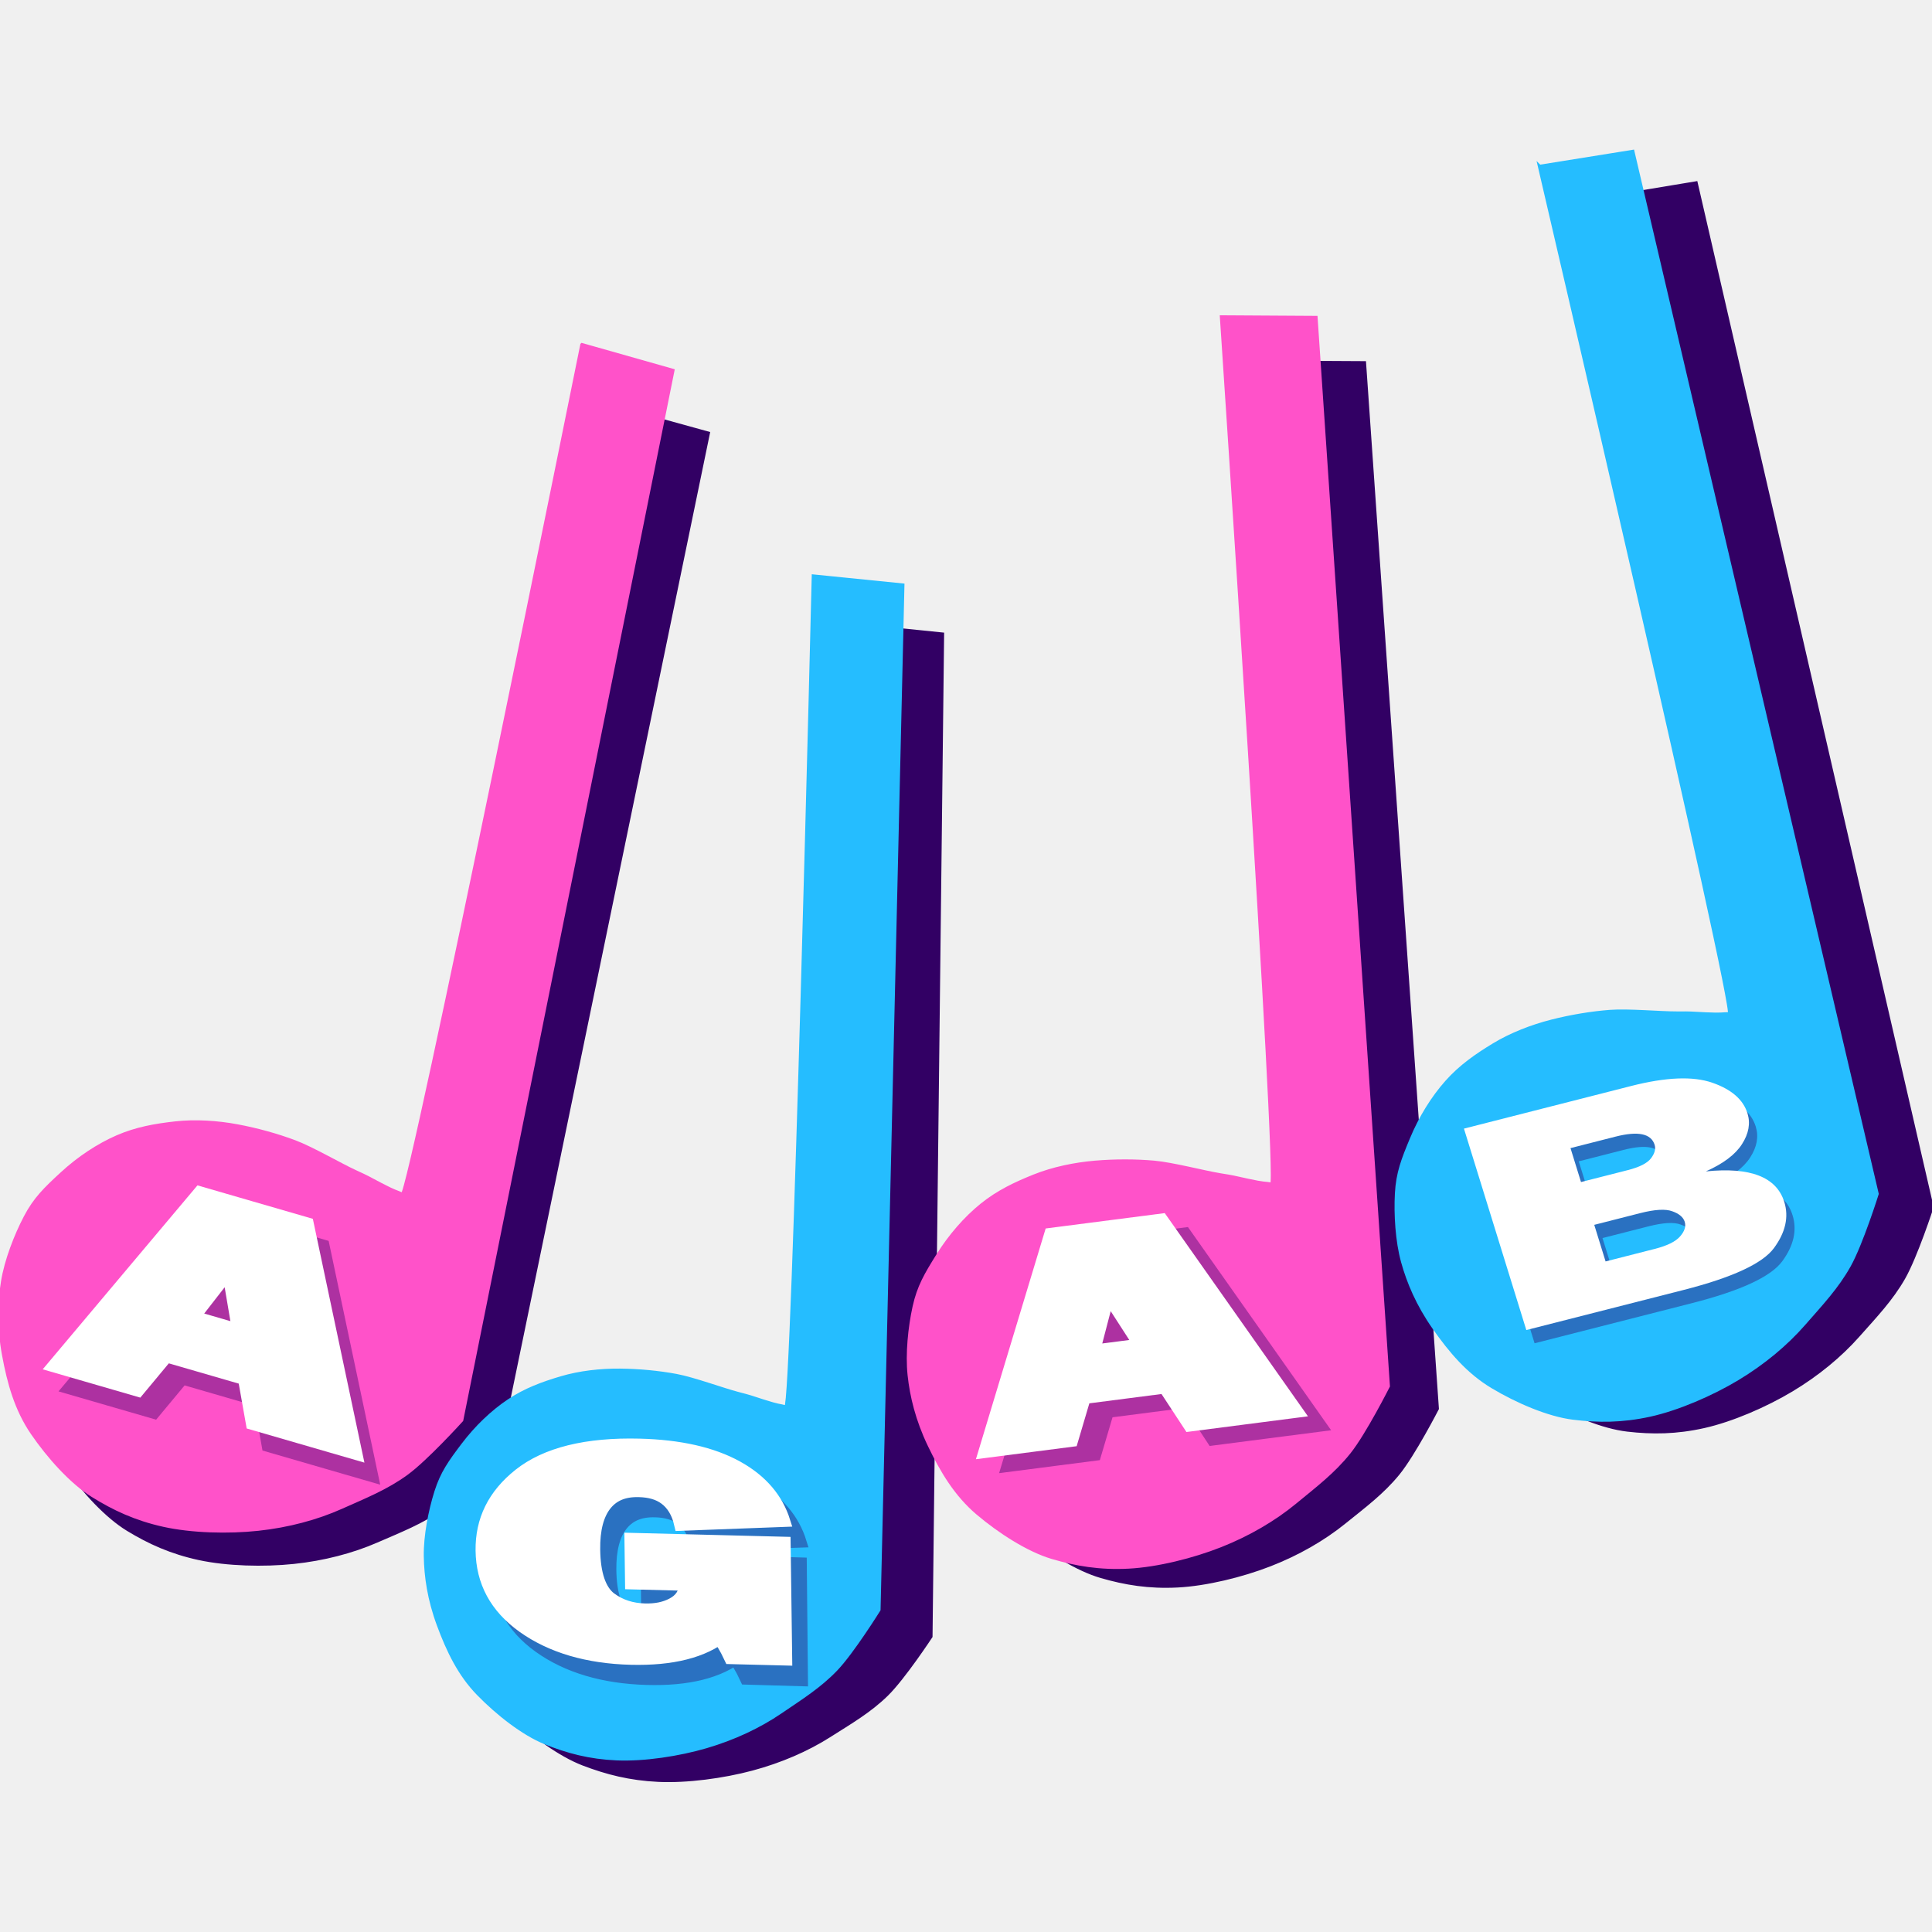
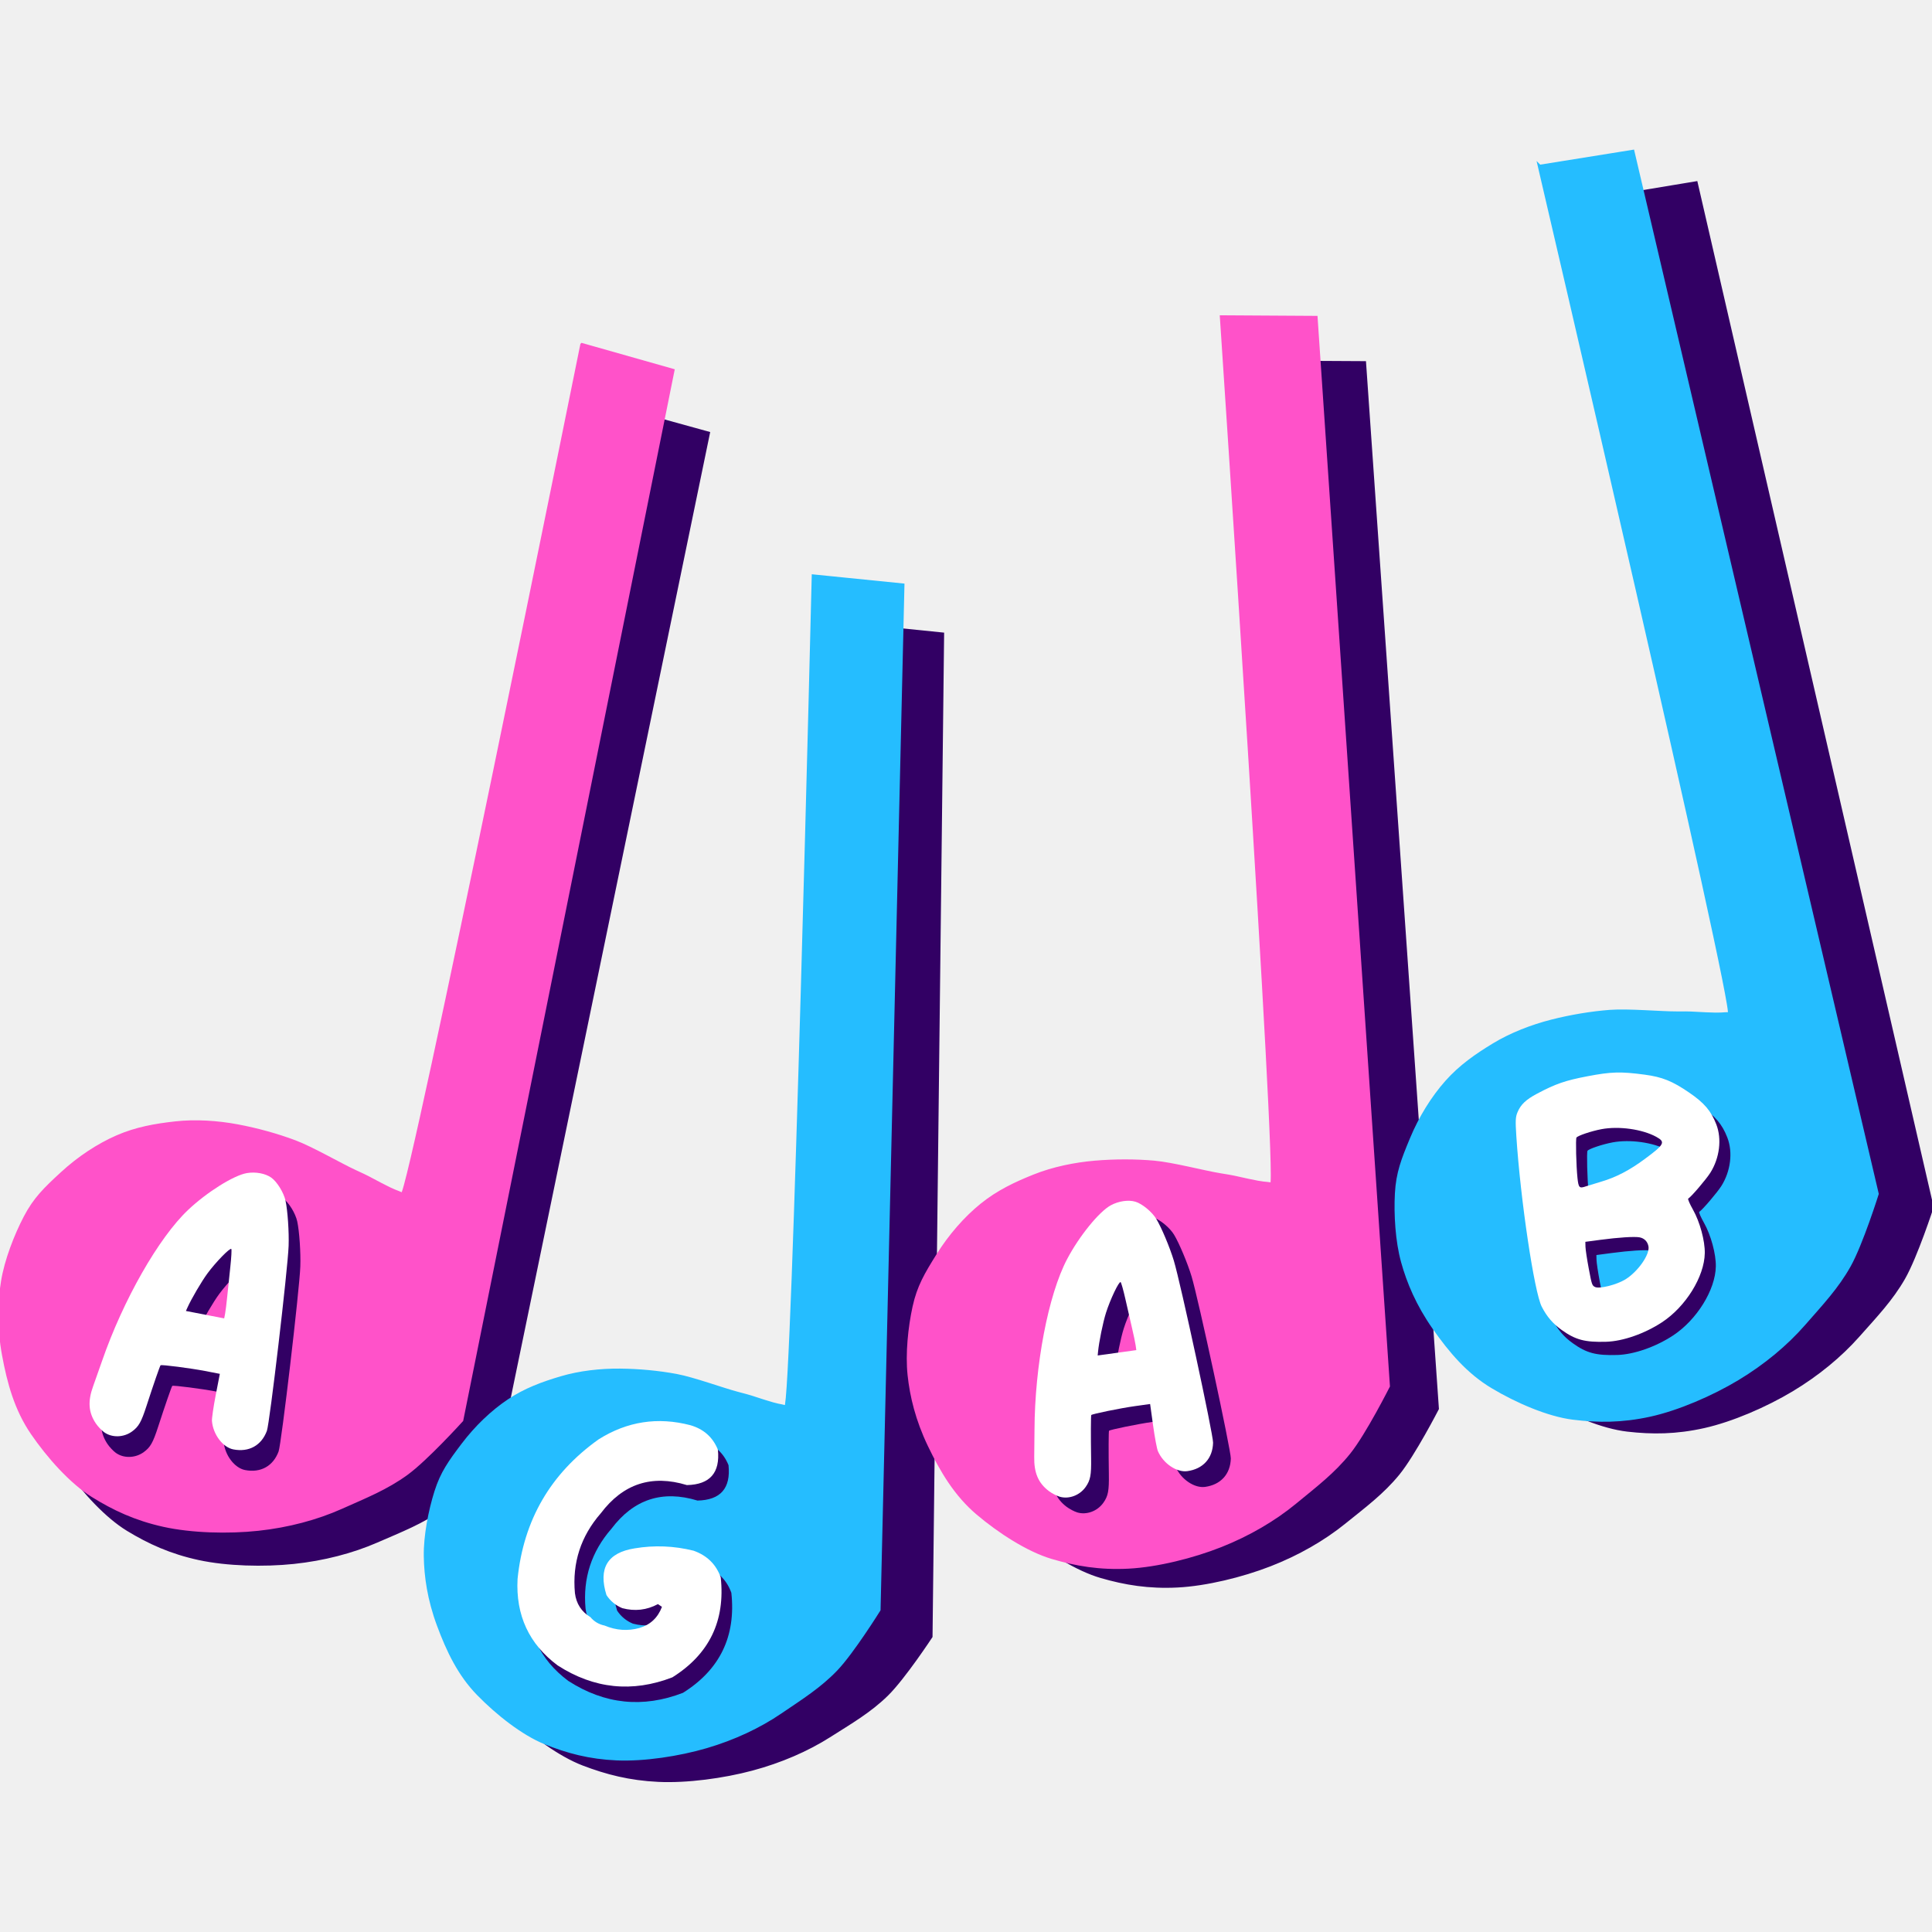
<svg xmlns="http://www.w3.org/2000/svg" version="1.1" id="svg1" width="1080" height="1080" viewBox="0 0 1031.5 869.7">
  <defs id="defs1" />
  <g id="g1" transform="matrix(1, 0, 0, 1, -25.79895, -90.79894)">
    <g id="g3" transform="translate(0.3482738,-0.1195039)">
      <path style="fill:#320064;fill-opacity:1;stroke:#320064;stroke-width:1.766;stroke-opacity:1" d="m 478.572,343.497 50.059,5.083 -6.18,535.179 c 0,0 -14.542,22.137 -23.599,30.994 -9.057,8.858 -18.973,14.598 -30.731,22.058 -11.758,7.46 -25.876,13.588 -41.205,17.689 -15.329,4.1 -34.716,6.712 -49.959,5.988 -15.243,-0.723 -27.671,-3.92 -40.127,-8.69 -12.455,-4.77 -26.907,-15.426 -37.695,-25.71 -10.788,-10.284 -17.261,-22.754 -22.747,-36.168 -5.486,-13.414 -7.477,-25.395 -7.798,-36.043 -0.322,-10.648 2.266,-23.766 5.479,-33.635 3.213,-9.869 7.578,-15.562 14.774,-24.541 7.196,-8.978 16.075,-16.969 25.272,-22.695 9.197,-5.726 18.768,-8.918 29.085,-11.715 10.316,-2.797 22.034,-3.918 32.823,-3.747 10.788,0.171 21.843,1.263 31.521,3.013 9.677,1.751 26.219,7.537 34.447,9.6 8.228,2.063 5.999,1.559 14.703,4.196 8.704,2.637 8.229,2.041 12.343,3.062 4.114,1.021 9.536,-433.918 9.536,-433.918 z" id="path1-2" />
      <g id="g2">
        <path style="fill:#320064;fill-opacity:1;stroke:#320064;stroke-width:1.804;stroke-opacity:1" d="m 355.093,227.941 48.476,13.395 -112.76,546.104 c 0,0 -18.788,20.249 -29.507,27.82 -10.719,7.572 -21.666,11.816 -34.776,17.517 -13.11,5.701 -28.29,9.653 -44.261,11.334 -15.971,1.681 -35.658,1.175 -50.584,-2.061 -14.925,-3.236 -26.575,-8.54 -37.938,-15.456 -11.363,-6.916 -23.526,-20.177 -32.142,-32.457 -8.615,-12.28 -12.53,-26.089 -15.281,-40.7 -2.75,-14.612 -2.331,-27.186 -0.527,-38.124 1.804,-10.938 6.976,-23.925 12.119,-33.487 5.143,-9.563 10.593,-14.668 19.496,-22.668 8.903,-8 19.274,-14.714 29.507,-19.062 10.233,-4.348 20.332,-6.043 31.088,-7.213 10.756,-1.17 22.564,-0.396 33.196,1.546 10.631,1.942 21.343,4.868 30.561,8.243 9.218,3.375 24.418,12 32.142,15.456 7.723,3.456 5.62,2.576 13.7,6.697 8.079,4.122 7.728,3.435 11.592,5.152 3.864,1.717 95.898,-442.035 95.898,-442.035 z" id="path1-98" />
        <path style="fill:#ff52c9;fill-opacity:1;stroke:#ff52c9;stroke-width:1.828;stroke-opacity:1" d="m 336.172,194.085 48.473,13.746 -112.752,560.411 c 0,0 -18.787,20.779 -29.505,28.549 -10.718,7.77 -21.665,12.125 -34.774,17.976 -13.109,5.85 -28.288,9.906 -44.258,11.631 -15.97,1.725 -35.656,1.206 -50.58,-2.115 -14.924,-3.321 -26.573,-8.763 -37.935,-15.861 -11.362,-7.097 -23.525,-20.705 -32.139,-33.307 -8.615,-12.602 -12.529,-26.772 -15.279,-41.766 -2.75,-14.994 -2.331,-27.898 -0.527,-39.123 1.804,-11.225 6.975,-24.552 12.118,-34.365 5.143,-9.813 10.592,-15.053 19.494,-23.262 8.902,-8.21 19.272,-15.1 29.505,-19.562 10.233,-4.462 20.33,-6.201 31.086,-7.402 10.755,-1.201 22.563,-0.407 33.193,1.586 10.631,1.993 21.341,4.996 30.559,8.459 9.217,3.463 24.416,12.314 32.139,15.861 7.723,3.547 5.62,2.643 13.699,6.873 8.079,4.23 7.728,3.525 11.591,5.287 3.864,1.762 95.891,-453.615 95.891,-453.615 z" id="path1" />
      </g>
      <path style="fill:#25bdff;fill-opacity:1;stroke:#25bdff;stroke-width:1.748;stroke-dasharray:none;stroke-opacity:1" d="m 459.707,317.58 47.756,4.816 -12.753,547.098 c 0,0 -14.176,22.738 -22.941,31.861 -8.765,9.123 -18.312,15.065 -29.639,22.78 -11.327,7.715 -24.893,14.085 -39.589,18.393 -14.696,4.308 -33.25,7.123 -47.802,6.5 -14.552,-0.624 -26.384,-3.797 -38.221,-8.579 -11.837,-4.781 -25.506,-15.564 -35.68,-25.995 -10.174,-10.431 -16.198,-23.128 -21.267,-36.798 -5.069,-13.67 -6.817,-25.902 -6.988,-36.783 -0.171,-10.882 2.468,-24.31 5.664,-34.422 3.196,-10.112 7.438,-15.965 14.427,-25.197 6.989,-9.232 15.574,-17.467 24.433,-23.39 8.859,-5.923 18.043,-9.258 27.934,-12.195 9.891,-2.937 21.099,-4.172 31.403,-4.079 10.304,0.093 20.85,1.125 30.073,2.841 9.222,1.716 24.95,7.506 32.784,9.552 7.834,2.046 5.711,1.548 13.992,4.177 8.281,2.63 7.835,2.024 11.752,3.036 3.917,1.012 14.663,-443.617 14.663,-443.617 z" id="path1-9" />
      <path style="fill:#320064;fill-opacity:1;stroke:#320064;stroke-width:1.81;stroke-opacity:1" d="m 881.338,115.946 49.621,-8.22 125.953,546.761 c 0,0 -8.594,26.439 -15.162,37.885 -6.567,11.446 -14.734,19.946 -24.255,30.691 -9.521,10.745 -21.653,20.765 -35.453,29.044 -13.8,8.279 -31.889,16.127 -46.796,19.47 -14.906,3.343 -27.703,3.413 -40.913,1.888 -13.21,-1.525 -29.801,-8.511 -42.759,-16.099 -12.958,-7.588 -22.287,-18.557 -30.894,-30.751 -8.607,-12.195 -13.484,-23.865 -16.42,-34.625 -2.936,-10.759 -3.669,-24.813 -2.997,-35.725 0.672,-10.912 3.486,-17.879 8.225,-28.95 4.74,-11.071 11.349,-21.586 18.824,-29.88 7.475,-8.294 15.936,-14.106 25.214,-19.716 9.278,-5.61 20.324,-9.887 30.79,-12.6 10.466,-2.713 21.417,-4.56 31.198,-5.367 9.782,-0.807 27.191,0.66 35.65,0.559 8.459,-0.101 6.181,-0.018 15.241,0.339 9.06,0.357 8.454,-0.123 12.681,-0.184 4.227,-0.061 -97.749,-444.52 -97.749,-444.52 z" id="path1-5" />
      <path style="fill:#320064;fill-opacity:1;stroke:#320064;stroke-width:1.808;stroke-opacity:1" d="m 703.54,203.468 50.357,0.275 38.88,558.383 c 0,0 -12.642,24.53 -20.93,34.67 -8.288,10.14 -17.695,17.117 -28.794,26.072 -11.099,8.954 -24.666,16.758 -39.61,22.569 -14.944,5.811 -34.062,10.478 -49.326,11.253 -15.264,0.775 -27.93,-1.309 -40.754,-5.031 -12.824,-3.721 -28.136,-13.377 -39.761,-23.013 -11.625,-9.636 -19.131,-21.982 -25.732,-35.412 -6.601,-13.43 -9.595,-25.717 -10.812,-36.782 -1.217,-11.065 0.26,-24.996 2.634,-35.604 2.374,-10.608 6.248,-16.979 12.67,-27.059 6.422,-10.079 14.606,-19.298 23.297,-26.188 8.691,-6.891 17.969,-11.177 28.023,-15.127 10.054,-3.95 21.648,-6.294 32.422,-7.198 10.775,-0.904 21.893,-0.876 31.692,-0.022 9.799,0.854 26.785,5.225 35.166,6.549 8.38,1.324 6.115,1.022 15.018,2.898 8.903,1.875 8.379,1.302 12.569,1.953 4.19,0.651 -27.01,-453.186 -27.01,-453.186 z" id="path1-26" />
      <path style="fill:#25bdff;fill-opacity:1;stroke:#25bdff;stroke-width:1.828;stroke-opacity:1" d="M 847.453,98.898 897.181,90.918 1027.597,647.421 c 0,0 -8.428,26.8 -14.934,38.381 -6.505,11.581 -14.636,20.157 -24.11,31.003 -9.474,10.846 -21.573,20.937 -35.358,29.245 -13.786,8.309 -31.878,16.147 -46.81,19.432 -14.932,3.285 -27.771,3.26 -41.037,1.611 -13.266,-1.649 -29.964,-8.871 -43.022,-16.679 -13.058,-7.807 -22.499,-19.022 -31.226,-31.478 -8.726,-12.455 -13.706,-24.35 -16.731,-35.305 -3.025,-10.955 -3.865,-25.24 -3.271,-36.322 0.594,-11.082 3.365,-18.141 8.039,-29.354 4.674,-11.213 11.228,-21.848 18.667,-30.219 7.439,-8.371 15.886,-14.213 25.154,-19.844 9.268,-5.631 20.32,-9.894 30.801,-12.572 10.481,-2.678 21.455,-4.473 31.264,-5.219 9.809,-0.746 27.288,0.875 35.774,0.835 8.487,-0.039 6.202,0.028 15.295,0.458 9.093,0.43 8.481,-0.061 12.722,-0.092 4.241,-0.031 -101.362,-452.405 -101.362,-452.405 z" id="path1-0" />
      <path style="fill:#ff52c9;fill-opacity:1;stroke:#ff52c9;stroke-width:1.828;stroke-opacity:1" d="m 677.657,179.27 50.353,0.305 38.61,570.495 c 0,0 -12.652,25.055 -20.945,35.411 -8.292,10.356 -17.702,17.48 -28.805,26.623 -11.103,9.143 -24.672,17.109 -39.617,23.039 -14.945,5.93 -34.064,10.689 -49.328,11.473 -15.264,0.785 -27.927,-1.351 -40.748,-5.159 -12.822,-3.808 -28.127,-13.68 -39.747,-23.53 -11.62,-9.85 -19.12,-22.468 -25.713,-36.191 -6.594,-13.724 -9.582,-26.278 -10.793,-37.584 -1.212,-11.305 0.271,-25.537 2.651,-36.373 2.379,-10.836 6.256,-17.344 12.682,-27.639 6.426,-10.294 14.614,-19.709 23.307,-26.744 8.694,-7.036 17.973,-11.411 28.028,-15.442 10.055,-4.031 21.649,-6.42 32.423,-7.338 10.774,-0.919 21.892,-0.884 31.69,-0.007 9.798,0.877 26.781,5.351 35.16,6.707 8.379,1.357 6.114,1.047 15.016,2.967 8.902,1.92 8.378,1.334 12.567,2.001 4.189,0.667 -26.791,-463.014 -26.791,-463.014 z" id="path1-8" />
    </g>
-     <g id="g6">
-       <g id="g38-7" transform="matrix(1.975111,-0.7284605,0.6236844,1.71842,-370.8821,-722.1846)" style="stroke:none">
-         <g id="g39-2" transform="translate(-8.666018,-6.253851)" style="stroke:none">
-           <g id="g118-4" transform="matrix(0.9105965,0.2395998,-0.1618167,1.00406,168.6689,-57.13129)" style="fill:#ad31a1;fill-opacity:1;stroke:#ad31a1;stroke-width:4.339;stroke-dasharray:none;stroke-opacity:1">
-             <path style="font-size:108.731px;font-family:'Franklin Gothic Heavy';-inkscape-font-specification:'Franklin Gothic Heavy, Normal'" d="m 198.389,1184.3 -4.088,-14.282 h -19.431 l -4.353,14.282 h -18.051 l 22.405,-72.47 h 23.519 l 22.67,72.47 z m -19.75,-30.103 h 11.786 l -5.893,-21.024 z" id="text36-3" transform="scale(1.221752,0.8184969)" aria-label="A" />
-           </g>
-           <g id="g118-5-0" transform="matrix(0.9105965,0.2395998,-0.1618167,1.00406,164.3479,-63.29469)" style="stroke:#ffffff;stroke-width:4.339;stroke-dasharray:none;stroke-opacity:1">
-             <path style="font-size:108.731px;font-family:'Franklin Gothic Heavy';-inkscape-font-specification:'Franklin Gothic Heavy, Normal';fill:#ffffff" d="m 198.389,1184.3 -4.088,-14.282 h -19.431 l -4.353,14.282 h -18.051 l 22.405,-72.47 h 23.519 l 22.67,72.47 z m -19.75,-30.103 h 11.786 l -5.893,-21.024 z" id="text36-1-3" transform="scale(1.221752,0.8184969)" aria-label="A" />
+     <g id="g6" transform="rotate(7.547182,402.4907,774.24)">
+       <g id="g44" style="clip-rule:evenodd;fill:#320064;fill-opacity:1;fill-rule:evenodd;image-rendering:optimizeQuality;shape-rendering:geometricPrecision;text-rendering:geometricPrecision" transform="matrix(1.161262,0,0,1.161262,-60.85718,-20.74707)">
+         <path style="opacity:1;fill:#320064;fill-opacity:1" fill="#fdfdfe" d="m 411.5,698.5 c 2.478,10.388 -1.522,16.388 -12,18 -16.639,-2.765 -29.139,3.235 -37.5,18 -7.762,11.707 -10.096,24.373 -7,38 1.259,4.752 4.092,8.086 8.5,10 1.926,1.793 4.259,2.793 7,3 5.558,1.507 10.892,1.174 16,-1 4.779,-2.121 7.779,-5.788 9,-11 -0.667,-0.333 -1.333,-0.667 -2,-1 -4.76,3.424 -10.093,4.757 -16,4 -3.181,-0.849 -5.848,-2.515 -8,-5 -5.436,-11.724 -2.103,-19.391 10,-23 8.783,-2.696 17.783,-3.529 27,-2.5 6.43,1.359 11.097,4.859 14,10.5 4.765,19.538 -0.568,35.704 -16,48.5 -17.351,9.48 -35.018,9.98 -53,1.5 -14.35,-8.001 -22.184,-20.334 -23.5,-37 -0.836,-27.167 8.664,-50 28.5,-68.5 11.927,-9.919 25.594,-13.919 41,-12 6.29,0.964 10.957,4.131 14,9.5 z" id="path44" />
+       </g>
+       <g id="g5">
+         <g id="g4">
+           <g id="g44-9" style="clip-rule:evenodd;fill:#ffffff;fill-opacity:1;fill-rule:evenodd;image-rendering:optimizeQuality;shape-rendering:geometricPrecision;text-rendering:geometricPrecision" transform="matrix(1.161262,0,0,1.161262,-67.56481,-28.19556)">
+             <path style="opacity:1;fill:#ffffff;fill-opacity:1" fill="#fdfdfe" d="m 411.5,698.5 c 2.478,10.388 -1.522,16.388 -12,18 -16.639,-2.765 -29.139,3.235 -37.5,18 -7.762,11.707 -10.096,24.373 -7,38 1.259,4.752 4.092,8.086 8.5,10 1.926,1.793 4.259,2.793 7,3 5.558,1.507 10.892,1.174 16,-1 4.779,-2.121 7.779,-5.788 9,-11 -0.667,-0.333 -1.333,-0.667 -2,-1 -4.76,3.424 -10.093,4.757 -16,4 -3.181,-0.849 -5.848,-2.515 -8,-5 -5.436,-11.724 -2.103,-19.391 10,-23 8.783,-2.696 17.783,-3.529 27,-2.5 6.43,1.359 11.097,4.859 14,10.5 4.765,19.538 -0.568,35.704 -16,48.5 -17.351,9.48 -35.018,9.98 -53,1.5 -14.35,-8.001 -22.184,-20.334 -23.5,-37 -0.836,-27.167 8.664,-50 28.5,-68.5 11.927,-9.919 25.594,-13.919 41,-12 6.29,0.964 10.957,4.131 14,9.5 z" id="path44-4" />
          </g>
        </g>
      </g>
    </g>
-     <g id="g7">
-       <g id="g38-71" transform="matrix(2.177137,-0.2996218,0.2646024,1.836378,155.5158,-585.9647)" style="stroke:none;stroke-opacity:1">
-         <g id="g39-4" transform="translate(-22.52755,-10.57065)" style="stroke:none;stroke-opacity:1">
-           <g id="g118-2" transform="matrix(0.9275889,-0.1244025,0.1351726,1.009336,136.8314,-178.1395)" style="fill:#ad31a1;fill-opacity:1;stroke:none;stroke-width:4.339;stroke-dasharray:none;stroke-opacity:1">
-             <path style="font-size:108.731px;font-family:'Franklin Gothic Heavy';-inkscape-font-specification:'Franklin Gothic Heavy, Normal';fill:#2a71c1" d="m -12.901,1136.053 v -72.47 h 36.792 q 11.468,0 16.724,5.787 5.256,5.787 5.256,13.22 0,5.415 -3.079,9.822 -3.026,4.354 -9.079,5.999 14.069,3.398 14.069,16.883 0,8.07 -4.991,14.441 -4.937,6.318 -21.183,6.318 z M 7.593,1091.35 H 17.892 q 3.876,0 5.468,-1.964 1.593,-1.964 1.593,-4.194 0,-6.052 -7.433,-6.052 H 7.593 Z m 0,28.563 H 18.423 q 4.035,0 5.893,-1.964 1.911,-2.017 1.911,-4.513 0,-2.495 -1.858,-4.566 -1.805,-2.124 -6.69,-2.124 H 7.593 Z" id="text36-5" transform="scale(1.221752,0.8184969)" aria-label="B" />
-           </g>
-           <g id="g118-5-9" transform="matrix(0.9275889,-0.1244025,0.1351726,1.009336,-64.17898,-196.0554)" style="stroke:none;stroke-width:1.787;stroke-dasharray:none;stroke-opacity:1">
-             <path style="font-size:108.731px;font-family:'Franklin Gothic Heavy';-inkscape-font-specification:'Franklin Gothic Heavy, Normal';fill:#ffffff" d="m 158.411,1184.3 v -72.47 h 36.792 q 11.468,0 16.724,5.787 5.256,5.787 5.256,13.22 0,5.415 -3.079,9.822 -3.026,4.354 -9.079,5.999 14.069,3.398 14.069,16.883 0,8.07 -4.991,14.441 -4.937,6.318 -21.183,6.318 z m 20.493,-44.703 h 10.3 q 3.876,0 5.468,-1.964 1.593,-1.964 1.593,-4.194 0,-6.052 -7.433,-6.052 h -9.928 z m 0,28.563 h 10.831 q 4.035,0 5.893,-1.964 1.911,-2.018 1.911,-4.513 0,-2.495 -1.858,-4.566 -1.805,-2.124 -6.69,-2.124 h -10.087 z" id="text36-1-1" transform="scale(1.221752,0.8184969)" aria-label="B" />
-           </g>
-         </g>
-       </g>
+     <g id="g7" transform="rotate(10.97536,124.4658,700.062)">
+       <path style="clip-rule:evenodd;fill:#320064;fill-opacity:1;fill-rule:evenodd;stroke-width:0.671;image-rendering:optimizeQuality;shape-rendering:geometricPrecision;text-rendering:geometricPrecision" d="m 104.579,791.026 c -1.513,-0.706 -3.85,-2.383 -5.193,-3.726 -5.033,-5.033 -6.585,-10.792 -5.215,-19.347 0.428,-2.672 1.373,-9.016 2.099,-14.1 4.871,-34.073 17.135,-70.299 29.756,-87.892 8.069,-11.247 20.423,-22.779 27.066,-25.265 4.444,-1.663 9.729,-1.697 13.256,-0.085 3.432,1.568 8.064,6.607 9.806,10.67 2.098,4.892 5.046,15.988 6.201,23.341 1.928,12.266 8.107,94.924 7.411,99.136 -1.361,8.24 -7.218,13.146 -15.694,13.146 -5.74,0 -12.181,-5.811 -14.101,-12.72 -0.362,-1.304 -0.66,-7.577 -0.662,-13.94 l -0.003,-11.569 -8.216,0.01 c -7.738,0.01 -23.193,0.993 -23.707,1.508 -0.277,0.277 -1.764,10.699 -3.262,22.855 -1.101,8.937 -1.974,11.532 -4.965,14.753 -3.765,4.056 -9.892,5.41 -14.578,3.223 z m 51.375,-74.375 c 5.4e-4,-1.383 -0.293,-5.684 -0.653,-9.557 -0.36,-3.873 -0.983,-10.966 -1.385,-15.761 -0.402,-4.795 -0.977,-8.968 -1.276,-9.273 -0.742,-0.755 -6.792,8.427 -9.998,15.175 -2.322,4.888 -5.856,14.927 -7.071,20.087 l -0.434,1.844 h 10.408 10.408 z" id="path57" />
+       <path style="clip-rule:evenodd;fill:#ffffff;fill-opacity:1;fill-rule:evenodd;stroke-width:0.671;image-rendering:optimizeQuality;shape-rendering:geometricPrecision;text-rendering:geometricPrecision" d="m 96.349,781.396 c -1.513,-0.706 -3.85,-2.383 -5.193,-3.726 -5.033,-5.033 -6.585,-10.792 -5.215,-19.347 0.428,-2.672 1.373,-9.016 2.099,-14.1 4.871,-34.073 17.135,-70.299 29.756,-87.892 8.069,-11.247 20.423,-22.779 27.066,-25.265 4.444,-1.663 9.729,-1.697 13.256,-0.085 3.432,1.568 8.064,6.607 9.806,10.67 2.098,4.892 5.046,15.988 6.201,23.341 1.928,12.266 8.107,94.924 7.411,99.136 -1.361,8.24 -7.218,13.146 -15.694,13.146 -5.74,0 -12.181,-5.811 -14.101,-12.72 -0.362,-1.304 -0.66,-7.577 -0.662,-13.94 l -0.003,-11.569 -8.216,0.01 c -7.738,0.01 -23.193,0.993 -23.707,1.508 -0.277,0.277 -1.764,10.699 -3.262,22.855 -1.101,8.937 -1.974,11.532 -4.965,14.753 -3.765,4.056 -9.892,5.41 -14.578,3.223 z m 51.375,-74.375 c 5.4e-4,-1.383 -0.293,-5.684 -0.653,-9.557 -0.36,-3.873 -0.983,-10.966 -1.385,-15.761 -0.402,-4.795 -0.977,-8.968 -1.276,-9.273 -0.742,-0.755 -6.792,8.427 -9.998,15.175 -2.322,4.888 -5.856,14.927 -7.071,20.087 l -0.434,1.844 h 10.408 10.408 z" id="path57-4" />
    </g>
-     <g id="g5">
-       <g id="g38-71-3" transform="matrix(2.062883,-0.412904,0.3535151,1.794785,-463.3875,-351.2988)" style="stroke:none">
-         <g id="g39-4-4" transform="translate(-8.666018,-6.253851)" style="stroke:none">
-           <g id="g118-2-4" transform="matrix(0.9103203,0.2410047,-0.1629706,1.00381,416.2601,-169.1731)" style="fill:#ad31a1;fill-opacity:1;stroke:#ad31a1;stroke-width:4.339;stroke-dasharray:none;stroke-opacity:1">
-             <path style="font-size:108.731px;font-family:'Franklin Gothic Heavy';-inkscape-font-specification:'Franklin Gothic Heavy, Normal';fill:#2a71c1;stroke:#2a71c1" d="m 49.694,1095.438 v 40.615 H 38.81 q -1.327,-4.513 -2.92,-7.592 -6.743,8.707 -19.962,8.707 -14.016,0 -23.042,-9.769 -9.026,-9.822 -9.026,-26.546 0,-16.246 8.707,-27.289 8.76,-11.096 26.015,-11.096 12.954,0 20.865,6.583 7.911,6.583 10.247,18.688 l -21.555,2.124 q -1.593,-11.308 -9.928,-11.308 -10.937,0 -10.937,20.812 0,12.583 3.504,16.618 3.504,3.982 8.495,3.982 4.035,0 6.849,-2.442 2.867,-2.442 2.92,-6.689 H 17.043 v -15.396 z" id="text36-5-2" transform="scale(1.221752,0.8184969)" aria-label="G " />
-           </g>
-           <g id="g118-5-9-4" transform="matrix(0.9110491,0.2372789,-0.1599105,1.00447,226.0936,-265.7161)" style="stroke:#ffffff;stroke-width:4.339;stroke-dasharray:none;stroke-opacity:1">
-             <path style="font-size:108.731px;font-family:'Franklin Gothic Heavy';-inkscape-font-specification:'Franklin Gothic Heavy, Normal';fill:#ffffff" d="m 221.006,1143.685 v 40.615 h -10.884 q -1.327,-4.513 -2.92,-7.592 -6.743,8.707 -19.962,8.707 -14.016,0 -23.042,-9.769 -9.026,-9.822 -9.026,-26.546 0,-16.246 8.707,-27.289 8.76,-11.096 26.015,-11.096 12.954,0 20.865,6.583 7.911,6.583 10.247,18.688 l -21.555,2.124 q -1.593,-11.309 -9.928,-11.309 -10.937,0 -10.937,20.812 0,12.583 3.504,16.618 3.504,3.982 8.495,3.982 4.035,0 6.849,-2.442 2.867,-2.442 2.92,-6.689 h -11.999 v -15.396 z" id="text36-1-1-0" transform="scale(1.221752,0.8184969)" aria-label="G" />
-           </g>
-         </g>
-       </g>
+     <g id="g7-9" transform="rotate(-7.888865,543.817,-2795.015)">
+       <path style="clip-rule:evenodd;fill:#320064;fill-opacity:1;fill-rule:evenodd;stroke-width:0.671;image-rendering:optimizeQuality;shape-rendering:geometricPrecision;text-rendering:geometricPrecision" d="m 104.579,791.026 c -1.513,-0.706 -3.85,-2.383 -5.193,-3.726 -5.033,-5.033 -6.585,-10.792 -5.215,-19.347 0.428,-2.672 1.373,-9.016 2.099,-14.1 4.871,-34.073 17.135,-70.299 29.756,-87.892 8.069,-11.247 20.423,-22.779 27.066,-25.265 4.444,-1.663 9.729,-1.697 13.256,-0.085 3.432,1.568 8.064,6.607 9.806,10.67 2.098,4.892 5.046,15.988 6.201,23.341 1.928,12.266 8.107,94.924 7.411,99.136 -1.361,8.24 -7.218,13.146 -15.694,13.146 -5.74,0 -12.181,-5.811 -14.101,-12.72 -0.362,-1.304 -0.66,-7.577 -0.662,-13.94 l -0.003,-11.569 -8.216,0.01 c -7.738,0.01 -23.193,0.993 -23.707,1.508 -0.277,0.277 -1.764,10.699 -3.262,22.855 -1.101,8.937 -1.974,11.532 -4.965,14.753 -3.765,4.056 -9.892,5.41 -14.578,3.223 z m 51.375,-74.375 c 5.4e-4,-1.383 -0.293,-5.684 -0.653,-9.557 -0.36,-3.873 -0.983,-10.966 -1.385,-15.761 -0.402,-4.795 -0.977,-8.968 -1.276,-9.273 -0.742,-0.755 -6.792,8.427 -9.998,15.175 -2.322,4.888 -5.856,14.927 -7.071,20.087 l -0.434,1.844 h 10.408 10.408 z" id="path57-2" />
+       <path style="clip-rule:evenodd;fill:#ffffff;fill-opacity:1;fill-rule:evenodd;stroke-width:0.671;image-rendering:optimizeQuality;shape-rendering:geometricPrecision;text-rendering:geometricPrecision" d="m 96.349,781.396 c -1.513,-0.706 -3.85,-2.383 -5.193,-3.726 -5.033,-5.033 -6.585,-10.792 -5.215,-19.347 0.428,-2.672 1.373,-9.016 2.099,-14.1 4.871,-34.073 17.135,-70.299 29.756,-87.892 8.069,-11.247 20.423,-22.779 27.066,-25.265 4.444,-1.663 9.729,-1.697 13.256,-0.085 3.432,1.568 8.064,6.607 9.806,10.67 2.098,4.892 5.046,15.988 6.201,23.341 1.928,12.266 8.107,94.924 7.411,99.136 -1.361,8.24 -7.218,13.146 -15.694,13.146 -5.74,0 -12.181,-5.811 -14.101,-12.72 -0.362,-1.304 -0.66,-7.577 -0.662,-13.94 l -0.003,-11.569 -8.216,0.01 c -7.738,0.01 -23.193,0.993 -23.707,1.508 -0.277,0.277 -1.764,10.699 -3.262,22.855 -1.101,8.937 -1.974,11.532 -4.965,14.753 -3.765,4.056 -9.892,5.41 -14.578,3.223 z m 51.375,-74.375 c 5.4e-4,-1.383 -0.293,-5.684 -0.653,-9.557 -0.36,-3.873 -0.983,-10.966 -1.385,-15.761 -0.402,-4.795 -0.977,-8.968 -1.276,-9.273 -0.742,-0.755 -6.792,8.427 -9.998,15.175 -2.322,4.888 -5.856,14.927 -7.071,20.087 l -0.434,1.844 h 10.408 10.408 z" id="path57-4-8" />
    </g>
-     <g id="g4">
-       <g id="g38" transform="matrix(2.09976,0.1204153,-0.1030957,1.826869,-199.7554,-1013.097)" style="stroke:none">
-         <g id="g39" transform="translate(-8.666018,-6.253851)" style="stroke:none">
-           <g id="g118" transform="matrix(0.9105965,0.2395998,-0.1618167,1.00406,168.6689,-57.13129)" style="fill:#ad31a1;fill-opacity:1;stroke:#ad31a1;stroke-width:4.339;stroke-dasharray:none;stroke-opacity:1">
-             <path style="font-size:108.731px;font-family:'Franklin Gothic Heavy';-inkscape-font-specification:'Franklin Gothic Heavy, Normal'" d="m 198.389,1184.3 -4.088,-14.282 h -19.431 l -4.353,14.282 h -18.051 l 22.405,-72.47 h 23.519 l 22.67,72.47 z m -19.75,-30.103 h 11.786 l -5.893,-21.024 z" id="text36" transform="scale(1.221752,0.8184969)" aria-label="A" />
-           </g>
-           <g id="g118-5" transform="matrix(0.9105965,0.2395998,-0.1618167,1.00406,164.3479,-63.29469)" style="stroke:#ffffff;stroke-width:4.339;stroke-dasharray:none;stroke-opacity:1">
-             <path style="font-size:108.731px;font-family:'Franklin Gothic Heavy';-inkscape-font-specification:'Franklin Gothic Heavy, Normal';fill:#ffffff" d="m 198.389,1184.3 -4.088,-14.282 h -19.431 l -4.353,14.282 h -18.051 l 22.405,-72.47 h 23.519 l 22.67,72.47 z m -19.75,-30.103 h 11.786 l -5.893,-21.024 z" id="text36-1" aria-label="A" transform="scale(1.221752,0.8184969)" />
-           </g>
-         </g>
-       </g>
+     <g id="g8" transform="rotate(-10.70012,938.3864,633.654)">
+       <path style="clip-rule:evenodd;fill:#320064;fill-opacity:1;fill-rule:evenodd;stroke-width:0.671;image-rendering:optimizeQuality;shape-rendering:geometricPrecision;text-rendering:geometricPrecision" d="m 871.582,722.469 c -11.166,-1.766 -15.908,-4.033 -22.174,-10.602 -4.009,-4.203 -6.446,-8.441 -8.143,-14.158 -2.49,-8.394 -0.559,-58.235 3.564,-91.961 1.021,-8.349 1.457,-10.156 3.022,-12.521 2.452,-3.705 5.686,-5.78 12.118,-7.773 10.701,-3.317 16.055,-4.102 28.168,-4.128 12.824,-0.028 17.874,0.781 30.058,4.81 9.075,3.001 13.898,6.089 21.653,13.861 6.889,6.904 9.668,11.768 11.067,19.371 1.512,8.214 -1.594,17.929 -7.907,24.731 -2.828,3.047 -12.429,10.763 -14.2,11.413 -0.351,0.129 0.285,2.95 1.412,6.27 2.405,7.081 3.221,17.518 1.876,23.998 -2.546,12.262 -15.268,26.159 -29.294,31.998 -10.238,4.262 -22.391,6.088 -31.222,4.692 z m 16.221,-30.798 c 7.38,-2.811 15.425,-10.658 15.425,-15.045 0,-2.663 -1.393,-4.718 -3.83,-5.649 -2.578,-0.984 -11.04,-2.029 -20.715,-2.558 l -8.114,-0.444 -0.43,2.604 c -0.237,1.432 -0.433,6.737 -0.438,11.788 -0.01,8.755 0.063,9.235 1.502,10.286 2.075,1.516 11.506,0.958 16.599,-0.982 z m -3.018,-53.674 c 8.289,-0.831 15.977,-3.148 25.15,-7.579 11.789,-5.695 12.688,-6.831 8.276,-10.467 -6.582,-5.425 -18.57,-9.476 -28.045,-9.476 -5.484,0 -12.999,1.037 -13.922,1.922 -0.625,0.598 -2.97,14.977 -3.481,21.335 -0.421,5.25 -0.075,5.744 3.638,5.189 0.922,-0.138 4.695,-0.553 8.383,-0.923 z" id="path57-1" />
+       <path style="clip-rule:evenodd;fill:#ffffff;fill-opacity:1;fill-rule:evenodd;stroke-width:0.671;image-rendering:optimizeQuality;shape-rendering:geometricPrecision;text-rendering:geometricPrecision" d="m 867.098,714.438 c -11.166,-1.766 -15.908,-4.033 -22.174,-10.602 -4.009,-4.203 -6.446,-8.441 -8.143,-14.158 -2.49,-8.394 -0.559,-58.235 3.564,-91.961 1.021,-8.349 1.457,-10.156 3.022,-12.521 2.452,-3.705 5.686,-5.78 12.118,-7.773 10.701,-3.317 16.055,-4.102 28.168,-4.128 12.824,-0.028 17.874,0.781 30.058,4.81 9.075,3.001 13.898,6.089 21.653,13.861 6.889,6.904 9.668,11.768 11.068,19.371 1.512,8.214 -1.594,17.929 -7.907,24.731 -2.828,3.047 -12.429,10.763 -14.2,11.413 -0.351,0.129 0.285,2.95 1.412,6.27 2.405,7.081 3.221,17.518 1.876,23.998 -2.546,12.262 -15.268,26.159 -29.294,31.998 -10.238,4.262 -22.391,6.088 -31.222,4.692 z m 16.221,-30.798 c 7.38,-2.811 15.425,-10.658 15.425,-15.045 0,-2.663 -1.393,-4.718 -3.83,-5.649 -2.578,-0.984 -11.04,-2.029 -20.715,-2.558 l -8.114,-0.444 -0.43,2.604 c -0.237,1.432 -0.433,6.737 -0.438,11.788 -0.01,8.755 0.063,9.235 1.502,10.286 2.075,1.516 11.506,0.958 16.599,-0.982 z m -3.018,-53.674 c 8.289,-0.831 15.977,-3.148 25.15,-7.579 11.789,-5.695 12.688,-6.831 8.276,-10.467 -6.582,-5.425 -18.57,-9.476 -28.045,-9.476 -5.484,0 -12.999,1.037 -13.922,1.922 -0.625,0.598 -2.97,14.977 -3.481,21.335 -0.421,5.25 -0.075,5.744 3.638,5.189 0.922,-0.138 4.695,-0.553 8.383,-0.923 z" id="path57-1-3" />
    </g>
  </g>
</svg>
